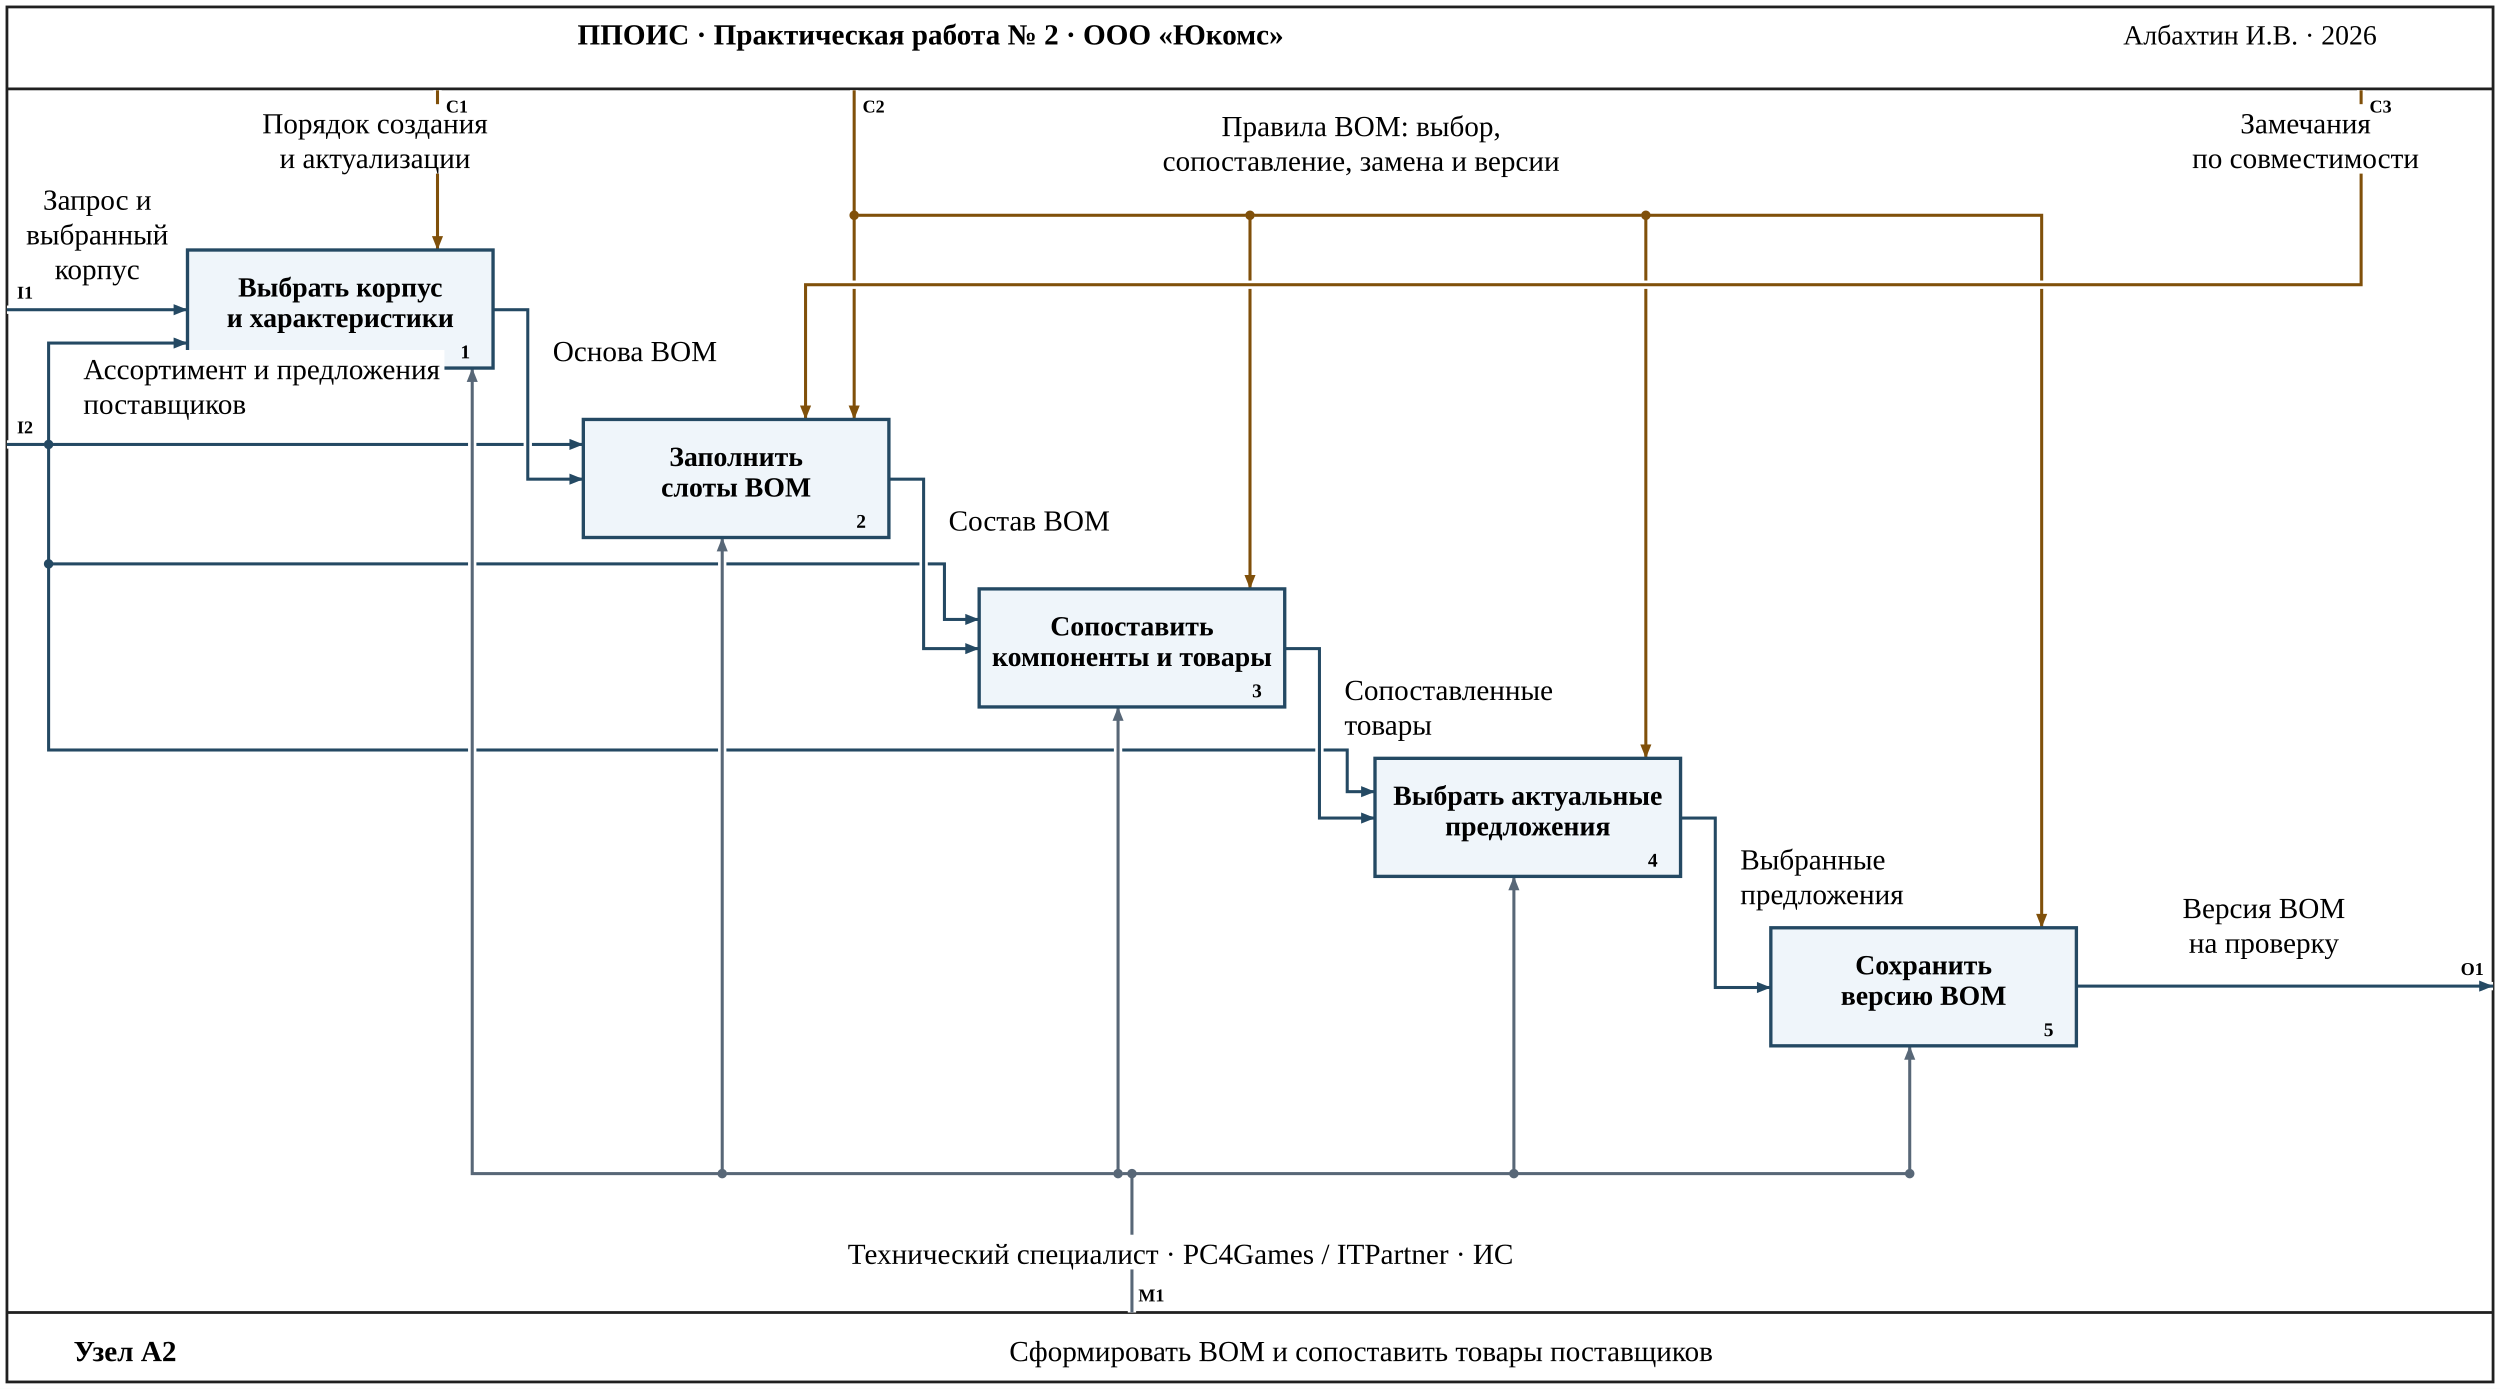
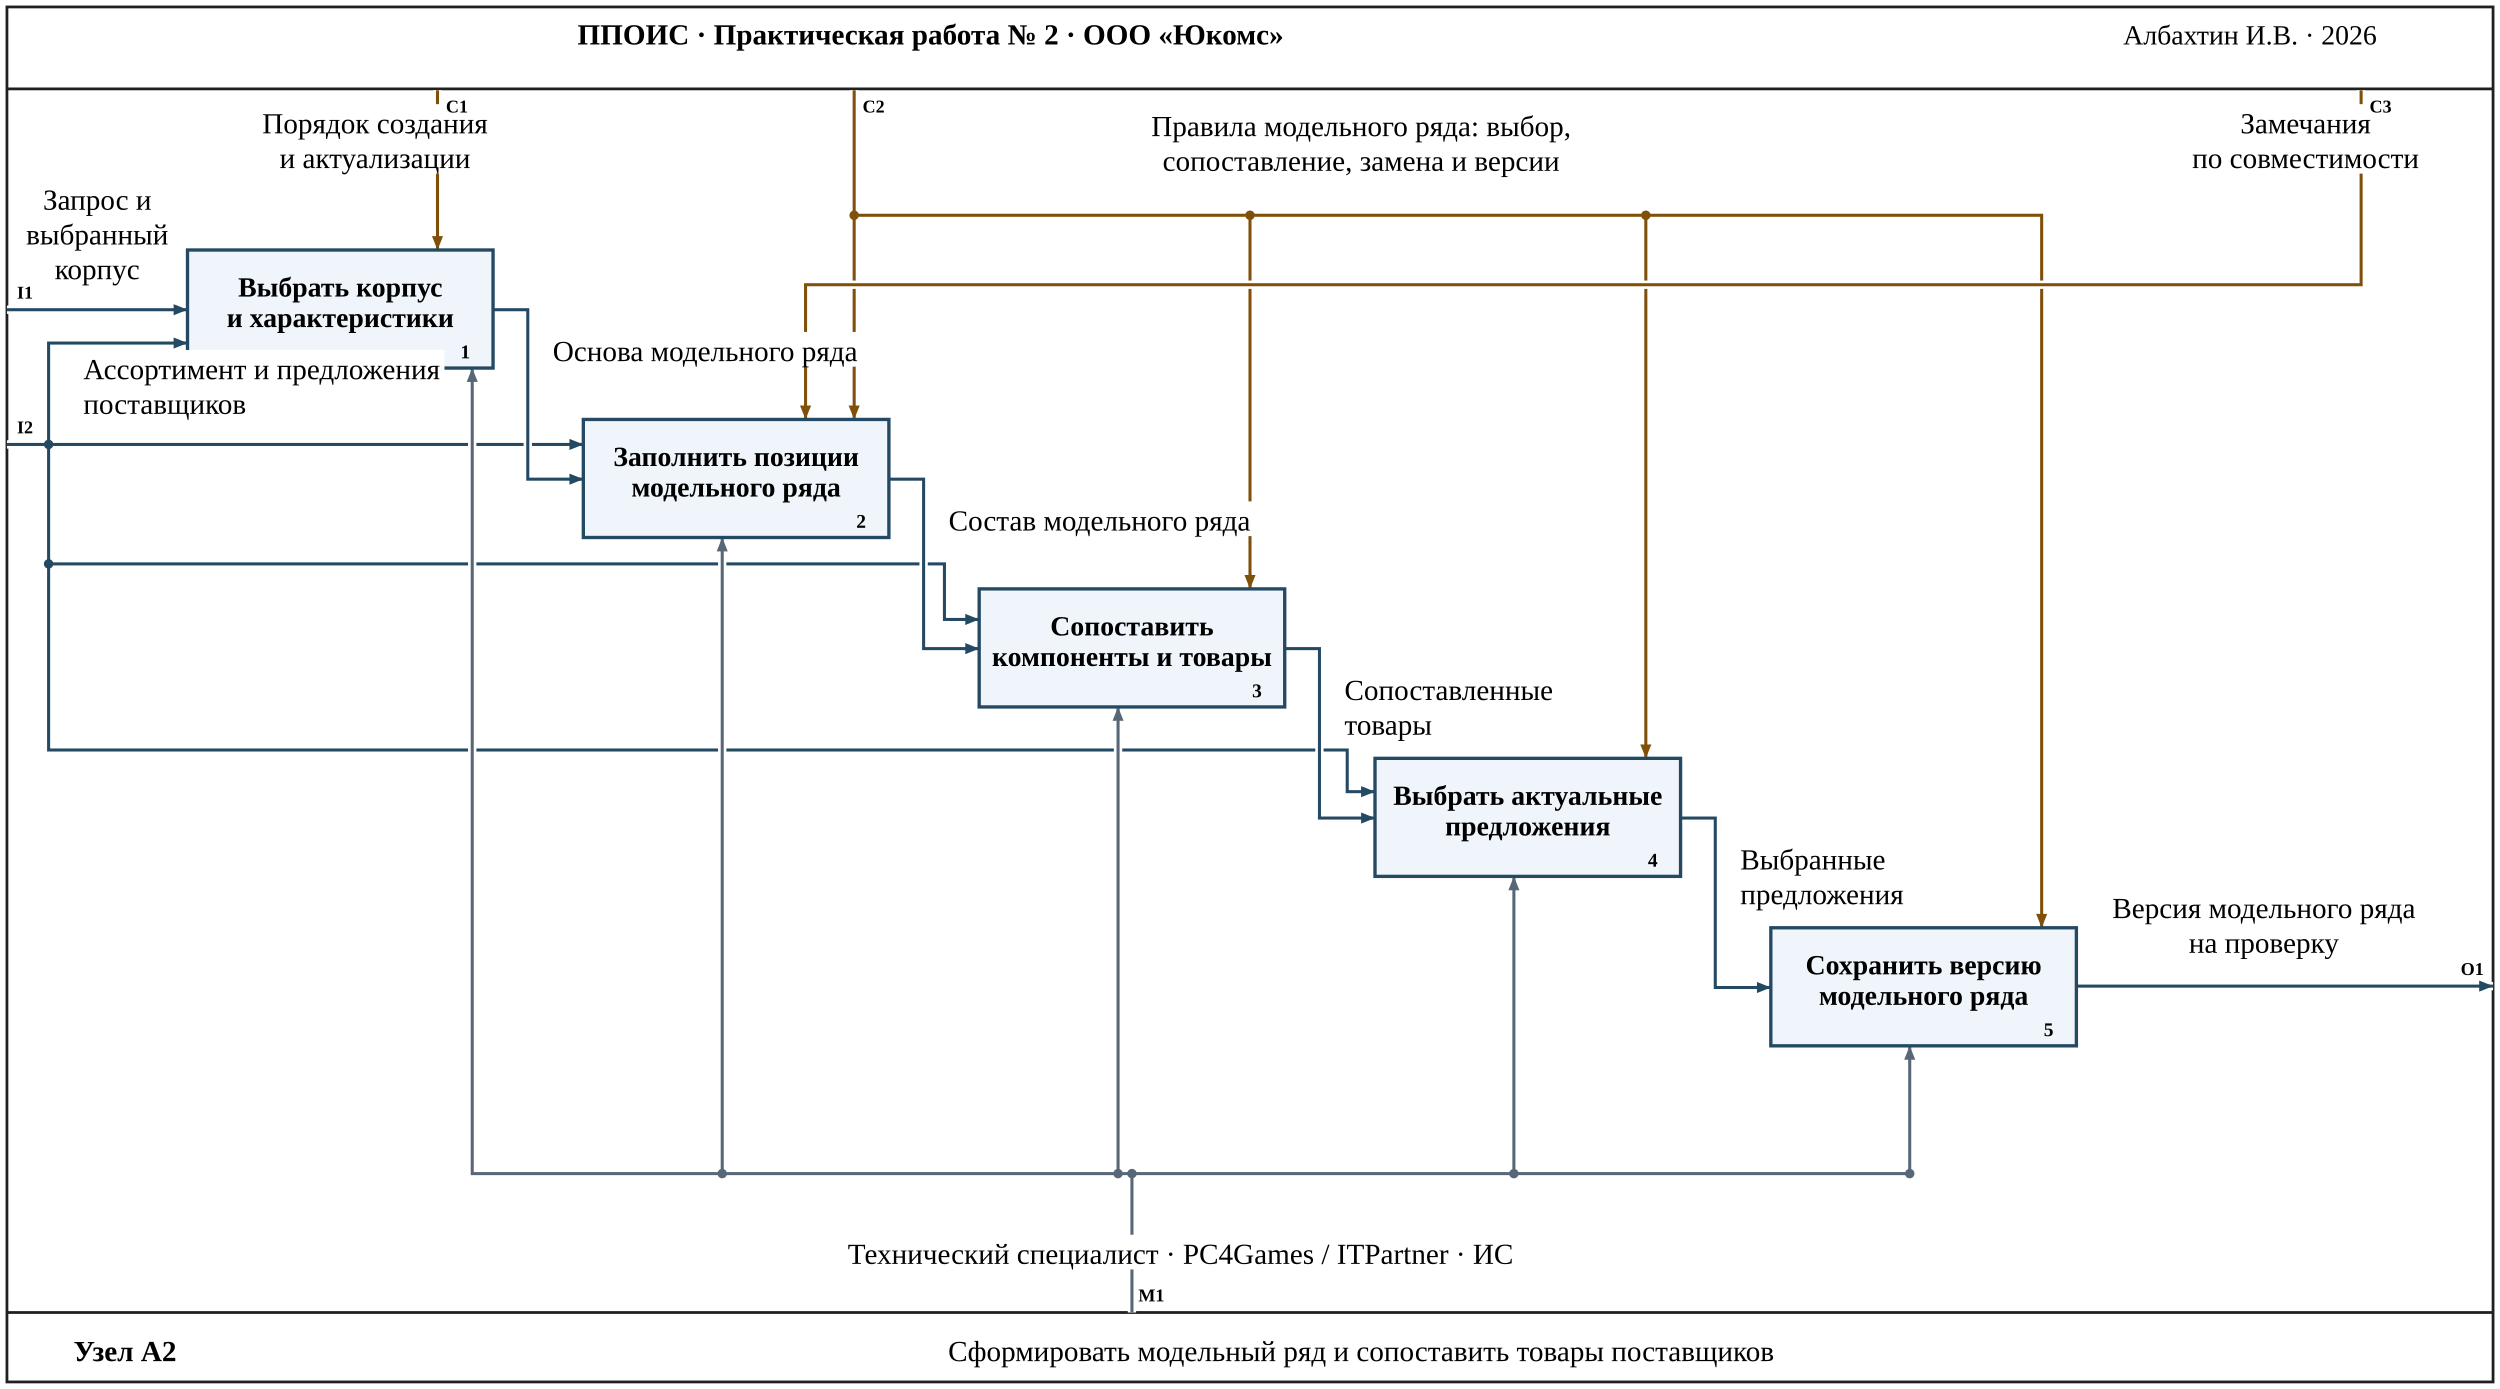
<svg xmlns="http://www.w3.org/2000/svg" width="1800" height="1000" viewBox="0 0 1800 1000">
  <rect width="100%" height="100%" fill="white" />
  <rect x="5" y="5" width="1790" height="990" fill="white" stroke="#202020" stroke-width="2" />
  <path d="M5 64 H1795 M5 945 H1795" stroke="#202020" stroke-width="2" />
  <text x="670" y="32" font-family="Times New Roman" font-size="21" font-weight="bold" text-anchor="middle">ППОИС · Практическая работа № 2 · ООО «Юкомс»</text>
  <text x="1620" y="32" font-family="Times New Roman" font-size="20" font-weight="normal" text-anchor="middle">Албахтин И.В. · 2026</text>
  <text x="90" y="980" font-family="Times New Roman" font-size="21" font-weight="bold" text-anchor="middle">Узел A2</text>
-   <text x="980" y="980" font-family="Times New Roman" font-size="21" font-weight="normal" text-anchor="middle">Сформировать BOM и сопоставить товары поставщиков</text>
+   <text x="980" y="980" font-family="Times New Roman" font-size="21" font-weight="normal" text-anchor="middle">Сформировать модельный ряд и сопоставить товары поставщиков</text>
  <polyline points="315,65 315,180" fill="none" stroke="white" stroke-width="6" />
  <polyline points="315,65 315,180" fill="none" stroke="#80500a" stroke-width="2.2" />
  <polygon points="315,180 319,170 311,170" fill="#80500a" />
  <polyline points="615,65 615,155 1470,155 1470,668" fill="none" stroke="white" stroke-width="6" />
  <polyline points="615,65 615,155 1470,155 1470,668" fill="none" stroke="#80500a" stroke-width="2.2" />
  <polygon points="1470,668 1474,658 1466,658" fill="#80500a" />
  <polyline points="615,155 615,302" fill="none" stroke="white" stroke-width="6" />
  <polyline points="615,155 615,302" fill="none" stroke="#80500a" stroke-width="2.2" />
  <polygon points="615,302 619,292 611,292" fill="#80500a" />
  <polyline points="900,155 900,424" fill="none" stroke="white" stroke-width="6" />
  <polyline points="900,155 900,424" fill="none" stroke="#80500a" stroke-width="2.2" />
  <polygon points="900,424 904,414 896,414" fill="#80500a" />
  <polyline points="1185,155 1185,546" fill="none" stroke="white" stroke-width="6" />
  <polyline points="1185,155 1185,546" fill="none" stroke="#80500a" stroke-width="2.2" />
  <polygon points="1185,546 1189,536 1181,536" fill="#80500a" />
  <polyline points="1700,65 1700,205 580,205 580,302" fill="none" stroke="white" stroke-width="6" />
  <polyline points="1700,65 1700,205 580,205 580,302" fill="none" stroke="#80500a" stroke-width="2.2" />
  <polygon points="580,302 584,292 576,292" fill="#80500a" />
  <polyline points="5,223 135,223" fill="none" stroke="white" stroke-width="6" />
  <polyline points="5,223 135,223" fill="none" stroke="#244963" stroke-width="2.2" />
  <polygon points="135,223 125,219 125,227" fill="#244963" />
  <polyline points="5,320 420,320" fill="none" stroke="white" stroke-width="6" />
  <polyline points="5,320 420,320" fill="none" stroke="#244963" stroke-width="2.2" />
  <polygon points="420,320 410,316 410,324" fill="#244963" />
  <polyline points="35,320 35,247 135,247" fill="none" stroke="white" stroke-width="6" />
  <polyline points="35,320 35,247 135,247" fill="none" stroke="#244963" stroke-width="2.2" />
  <polygon points="135,247 125,243 125,251" fill="#244963" />
  <polyline points="35,320 35,406 680,406 680,446 705,446" fill="none" stroke="white" stroke-width="6" />
  <polyline points="35,320 35,406 680,406 680,446 705,446" fill="none" stroke="#244963" stroke-width="2.2" />
  <polygon points="705,446 695,442 695,450" fill="#244963" />
  <polyline points="35,406 35,540 970,540 970,570 990,570" fill="none" stroke="white" stroke-width="6" />
  <polyline points="35,406 35,540 970,540 970,570 990,570" fill="none" stroke="#244963" stroke-width="2.2" />
  <polygon points="990,570 980,566 980,574" fill="#244963" />
  <polyline points="355,223 380,223 380,345 420,345" fill="none" stroke="white" stroke-width="6" />
  <polyline points="355,223 380,223 380,345 420,345" fill="none" stroke="#244963" stroke-width="2.2" />
  <polygon points="420,345 410,341 410,349" fill="#244963" />
  <polyline points="640,345 665,345 665,467 705,467" fill="none" stroke="white" stroke-width="6" />
  <polyline points="640,345 665,345 665,467 705,467" fill="none" stroke="#244963" stroke-width="2.2" />
  <polygon points="705,467 695,463 695,471" fill="#244963" />
  <polyline points="925,467 950,467 950,589 990,589" fill="none" stroke="white" stroke-width="6" />
  <polyline points="925,467 950,467 950,589 990,589" fill="none" stroke="#244963" stroke-width="2.2" />
  <polygon points="990,589 980,585 980,593" fill="#244963" />
  <polyline points="1210,589 1235,589 1235,711 1275,711" fill="none" stroke="white" stroke-width="6" />
  <polyline points="1210,589 1235,589 1235,711 1275,711" fill="none" stroke="#244963" stroke-width="2.2" />
  <polygon points="1275,711 1265,707 1265,715" fill="#244963" />
  <polyline points="815,945 815,845 340,845 340,265" fill="none" stroke="white" stroke-width="6" />
  <polyline points="815,945 815,845 340,845 340,265" fill="none" stroke="#586777" stroke-width="2.2" />
  <polygon points="340,265 336,275 344,275" fill="#586777" />
  <polyline points="520,845 520,387" fill="none" stroke="white" stroke-width="6" />
  <polyline points="520,845 520,387" fill="none" stroke="#586777" stroke-width="2.2" />
  <polygon points="520,387 516,397 524,397" fill="#586777" />
  <polyline points="805,845 805,509" fill="none" stroke="white" stroke-width="6" />
  <polyline points="805,845 805,509" fill="none" stroke="#586777" stroke-width="2.2" />
  <polygon points="805,509 801,519 809,519" fill="#586777" />
  <polyline points="1090,845 1090,631" fill="none" stroke="white" stroke-width="6" />
  <polyline points="1090,845 1090,631" fill="none" stroke="#586777" stroke-width="2.2" />
  <polygon points="1090,631 1086,641 1094,641" fill="#586777" />
  <polyline points="815,845 1090,845" fill="none" stroke="white" stroke-width="6" />
  <polyline points="815,845 1090,845" fill="none" stroke="#586777" stroke-width="2.2" />
  <polyline points="1375,845 1375,753" fill="none" stroke="white" stroke-width="6" />
  <polyline points="1375,845 1375,753" fill="none" stroke="#586777" stroke-width="2.2" />
  <polygon points="1375,753 1371,763 1379,763" fill="#586777" />
  <polyline points="815,845 1375,845" fill="none" stroke="white" stroke-width="6" />
  <polyline points="815,845 1375,845" fill="none" stroke="#586777" stroke-width="2.2" />
  <polyline points="1495,710 1795,710" fill="none" stroke="white" stroke-width="6" />
  <polyline points="1495,710 1795,710" fill="none" stroke="#244963" stroke-width="2.2" />
  <polygon points="1795,710 1785,706 1785,714" fill="#244963" />
  <rect x="135" y="180" width="220" height="85" fill="#eff5fa" stroke="#244963" stroke-width="2.4" />
  <text x="245" y="213.5" font-family="Times New Roman" font-size="20" font-weight="bold" text-anchor="middle">Выбрать корпус</text>
  <text x="245" y="235.5" font-family="Times New Roman" font-size="20" font-weight="bold" text-anchor="middle">и характеристики</text>
  <text x="335" y="258" font-family="Times New Roman" font-size="14" font-weight="bold" text-anchor="middle">1</text>
  <rect x="420" y="302" width="220" height="85" fill="#eff5fa" stroke="#244963" stroke-width="2.4" />
-   <text x="530" y="335.5" font-family="Times New Roman" font-size="20" font-weight="bold" text-anchor="middle">Заполнить</text>
-   <text x="530" y="357.5" font-family="Times New Roman" font-size="20" font-weight="bold" text-anchor="middle">слоты BOM</text>
+   <text x="530" y="335.5" font-family="Times New Roman" font-size="20" font-weight="bold" text-anchor="middle">Заполнить позиции</text>
+   <text x="530" y="357.5" font-family="Times New Roman" font-size="20" font-weight="bold" text-anchor="middle">модельного ряда</text>
  <text x="620" y="380" font-family="Times New Roman" font-size="14" font-weight="bold" text-anchor="middle">2</text>
  <rect x="705" y="424" width="220" height="85" fill="#eff5fa" stroke="#244963" stroke-width="2.4" />
  <text x="815" y="457.5" font-family="Times New Roman" font-size="20" font-weight="bold" text-anchor="middle">Сопоставить</text>
  <text x="815" y="479.5" font-family="Times New Roman" font-size="20" font-weight="bold" text-anchor="middle">компоненты и товары</text>
  <text x="905" y="502" font-family="Times New Roman" font-size="14" font-weight="bold" text-anchor="middle">3</text>
  <rect x="990" y="546" width="220" height="85" fill="#eff5fa" stroke="#244963" stroke-width="2.4" />
  <text x="1100" y="579.5" font-family="Times New Roman" font-size="20" font-weight="bold" text-anchor="middle">Выбрать актуальные</text>
  <text x="1100" y="601.5" font-family="Times New Roman" font-size="20" font-weight="bold" text-anchor="middle">предложения</text>
  <text x="1190" y="624" font-family="Times New Roman" font-size="14" font-weight="bold" text-anchor="middle">4</text>
  <rect x="1275" y="668" width="220" height="85" fill="#eff5fa" stroke="#244963" stroke-width="2.4" />
-   <text x="1385" y="701.5" font-family="Times New Roman" font-size="20" font-weight="bold" text-anchor="middle">Сохранить</text>
-   <text x="1385" y="723.5" font-family="Times New Roman" font-size="20" font-weight="bold" text-anchor="middle">версию BOM</text>
+   <text x="1385" y="701.5" font-family="Times New Roman" font-size="20" font-weight="bold" text-anchor="middle">Сохранить версию</text>
+   <text x="1385" y="723.5" font-family="Times New Roman" font-size="20" font-weight="bold" text-anchor="middle">модельного ряда</text>
  <text x="1475" y="746" font-family="Times New Roman" font-size="14" font-weight="bold" text-anchor="middle">5</text>
  <rect x="184.5" y="75" width="171" height="50" fill="white" />
  <text x="270" y="96" font-family="Times New Roman" font-size="21" font-weight="normal" text-anchor="middle">Порядок создания</text>
  <text x="270" y="121" font-family="Times New Roman" font-size="21" font-weight="normal" text-anchor="middle">и актуализации</text>
-   <rect x="832.5" y="77" width="295" height="50" fill="white" />
-   <text x="980" y="98" font-family="Times New Roman" font-size="21" font-weight="normal" text-anchor="middle">Правила BOM: выбор,</text>
+   <rect x="824.5" y="77" width="311" height="50" fill="white" />
+   <text x="980" y="98" font-family="Times New Roman" font-size="21" font-weight="normal" text-anchor="middle">Правила модельного ряда: выбор,</text>
  <text x="980" y="123" font-family="Times New Roman" font-size="21" font-weight="normal" text-anchor="middle">сопоставление, замена и версии</text>
  <rect x="1574" y="75" width="172" height="50" fill="white" />
  <text x="1660" y="96" font-family="Times New Roman" font-size="21" font-weight="normal" text-anchor="middle">Замечания</text>
  <text x="1660" y="121" font-family="Times New Roman" font-size="21" font-weight="normal" text-anchor="middle">по совместимости</text>
  <rect x="14.5" y="130" width="111" height="75" fill="white" />
  <text x="70" y="151" font-family="Times New Roman" font-size="21" font-weight="normal" text-anchor="middle">Запрос и</text>
  <text x="70" y="176" font-family="Times New Roman" font-size="21" font-weight="normal" text-anchor="middle">выбранный</text>
  <text x="70" y="201" font-family="Times New Roman" font-size="21" font-weight="normal" text-anchor="middle">корпус</text>
  <rect x="55" y="252" width="265" height="50" fill="white" />
  <text x="60" y="273" font-family="Times New Roman" font-size="21" font-weight="normal" text-anchor="start">Ассортимент и предложения</text>
  <text x="60" y="298" font-family="Times New Roman" font-size="21" font-weight="normal" text-anchor="start">поставщиков</text>
-   <rect x="393" y="239" width="127" height="25" fill="white" />
-   <text x="398" y="260" font-family="Times New Roman" font-size="21" font-weight="normal" text-anchor="start">Основа BOM</text>
-   <rect x="678" y="361" width="125" height="25" fill="white" />
-   <text x="683" y="382" font-family="Times New Roman" font-size="21" font-weight="normal" text-anchor="start">Состав BOM</text>
+   <rect x="393" y="239" width="229" height="25" fill="white" />
+   <text x="398" y="260" font-family="Times New Roman" font-size="21" font-weight="normal" text-anchor="start">Основа модельного ряда</text>
+   <rect x="678" y="361" width="227" height="25" fill="white" />
+   <text x="683" y="382" font-family="Times New Roman" font-size="21" font-weight="normal" text-anchor="start">Состав модельного ряда</text>
  <rect x="963" y="483" width="160" height="50" fill="white" />
  <text x="968" y="504" font-family="Times New Roman" font-size="21" font-weight="normal" text-anchor="start">Сопоставленные</text>
  <text x="968" y="529" font-family="Times New Roman" font-size="21" font-weight="normal" text-anchor="start">товары</text>
  <rect x="1248" y="605" width="126" height="50" fill="white" />
  <text x="1253" y="626" font-family="Times New Roman" font-size="21" font-weight="normal" text-anchor="start">Выбранные</text>
  <text x="1253" y="651" font-family="Times New Roman" font-size="21" font-weight="normal" text-anchor="start">предложения</text>
  <rect x="605.5" y="889" width="489" height="25" fill="white" />
  <text x="850" y="910" font-family="Times New Roman" font-size="21" font-weight="normal" text-anchor="middle">Технический специалист · PC4Games / ITPartner · ИС</text>
-   <rect x="1567.5" y="640" width="125" height="50" fill="white" />
-   <text x="1630" y="661" font-family="Times New Roman" font-size="21" font-weight="normal" text-anchor="middle">Версия BOM</text>
+   <rect x="1516.5" y="640" width="227" height="50" fill="white" />
+   <text x="1630" y="661" font-family="Times New Roman" font-size="21" font-weight="normal" text-anchor="middle">Версия модельного ряда</text>
  <text x="1630" y="686" font-family="Times New Roman" font-size="21" font-weight="normal" text-anchor="middle">на проверку</text>
  <circle cx="615" cy="155" r="3.4" fill="#80500a" />
  <circle cx="900" cy="155" r="3.4" fill="#80500a" />
  <circle cx="1185" cy="155" r="3.4" fill="#80500a" />
  <circle cx="35" cy="320" r="3.4" fill="#244963" />
  <circle cx="35" cy="406" r="3.4" fill="#244963" />
  <circle cx="520" cy="845" r="3.4" fill="#586777" />
  <circle cx="805" cy="845" r="3.4" fill="#586777" />
  <circle cx="1090" cy="845" r="3.4" fill="#586777" />
  <circle cx="1375" cy="845" r="3.4" fill="#586777" />
  <circle cx="815" cy="845" r="3.4" fill="#586777" />
  <text x="329" y="81" font-family="Times New Roman" font-size="13" font-weight="bold" text-anchor="middle">C1</text>
  <text x="629" y="81" font-family="Times New Roman" font-size="13" font-weight="bold" text-anchor="middle">C2</text>
  <text x="1714" y="81" font-family="Times New Roman" font-size="13" font-weight="bold" text-anchor="middle">C3</text>
  <text x="18" y="215" font-family="Times New Roman" font-size="13" font-weight="bold" text-anchor="middle">I1</text>
  <text x="18" y="312" font-family="Times New Roman" font-size="13" font-weight="bold" text-anchor="middle">I2</text>
  <text x="829" y="937" font-family="Times New Roman" font-size="13" font-weight="bold" text-anchor="middle">M1</text>
  <text x="1780" y="702" font-family="Times New Roman" font-size="13" font-weight="bold" text-anchor="middle">O1</text>
</svg>
